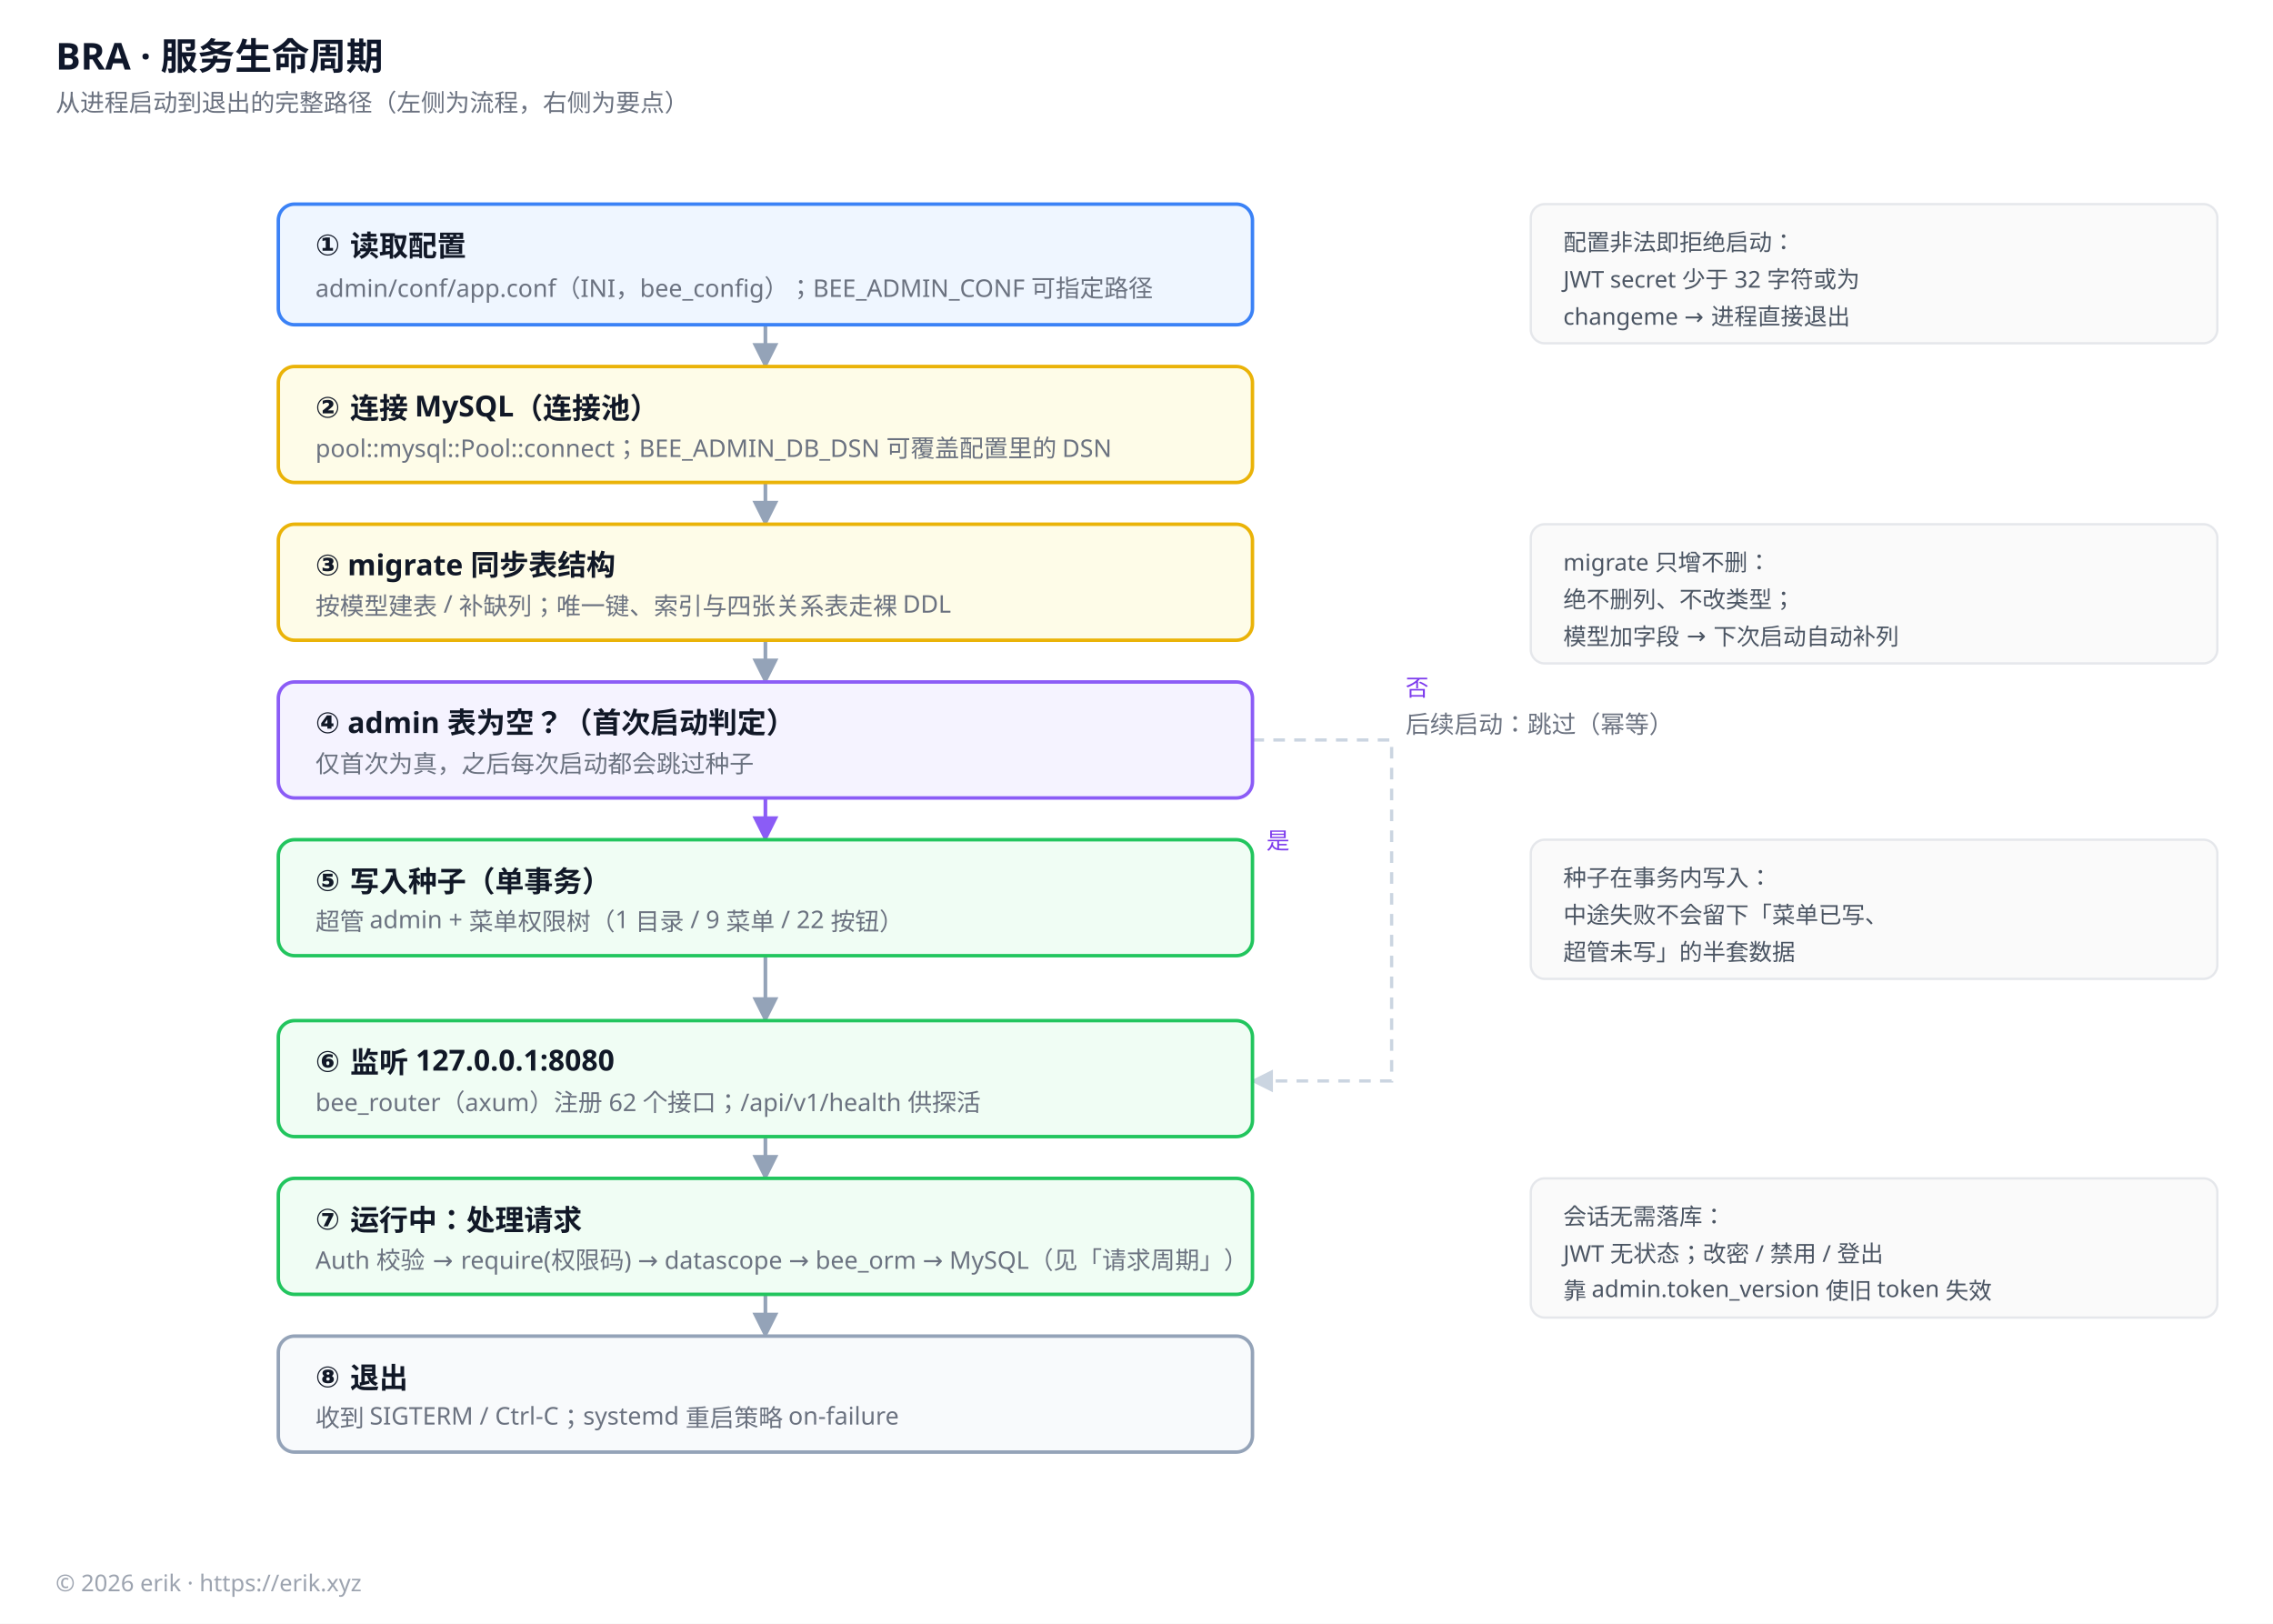
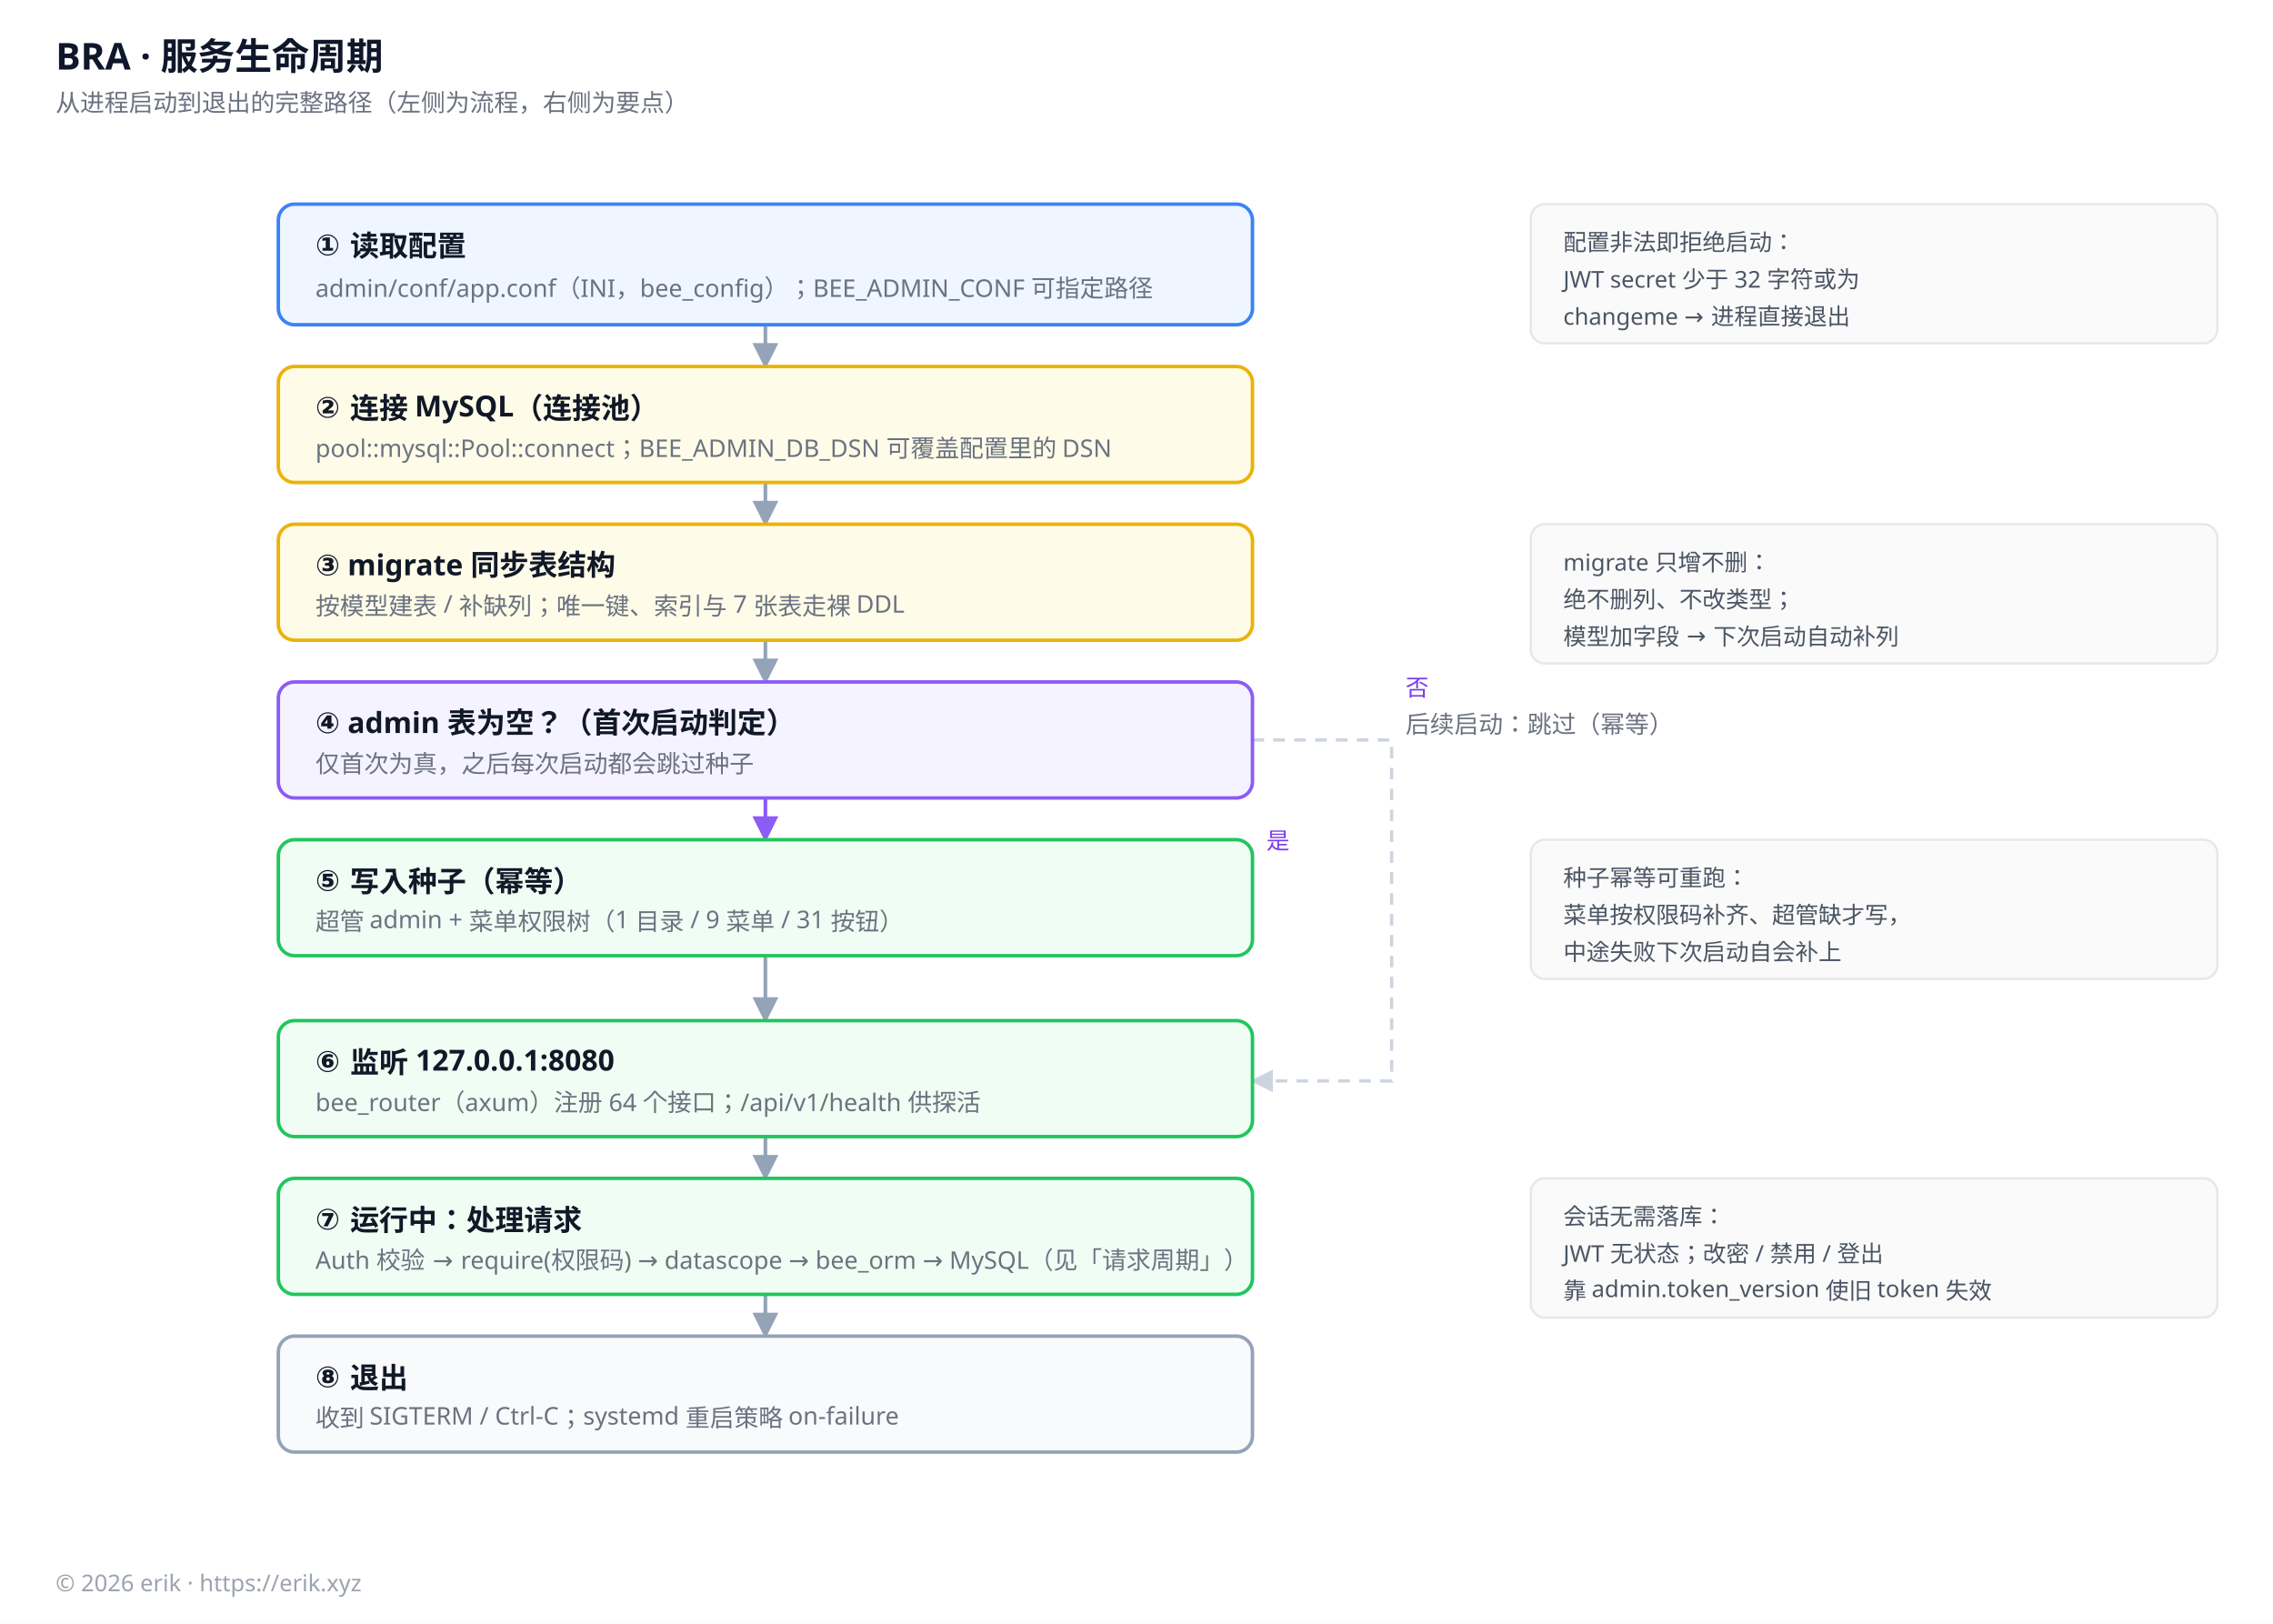
<svg xmlns="http://www.w3.org/2000/svg" viewBox="0 0 980 700" width="980" height="700" role="img" aria-label="BRA 服务生命周期图">
  <style>
    .bg { fill: #ffffff; }
    .box-start  { fill: #eff6ff; stroke: #3b82f6; stroke-width: 1.5; }
    .box-db     { fill: #fefce8; stroke: #eab308; stroke-width: 1.5; }
    .box-backend{ fill: #f0fdf4; stroke: #22c55e; stroke-width: 1.5; }
    .box-decision { fill: #f5f3ff; stroke: #8b5cf6; stroke-width: 1.5; }
    .box-end    { fill: #f8fafc; stroke: #94a3b8; stroke-width: 1.5; }
    .note       { fill: #fafafa; stroke: #e5e7eb; stroke-width: 1; }
    .t-name { font: 600 12.5px system-ui, "PingFang SC", "Microsoft YaHei", sans-serif; fill: #111827; }
    .t-sub  { font: 10.5px system-ui, "PingFang SC", "Microsoft YaHei", sans-serif; fill: #6b7280; }
    .t-note { font: 10px system-ui, "PingFang SC", "Microsoft YaHei", sans-serif; fill: #4b5563; }
    .t-edge { font: 10px system-ui, "PingFang SC", "Microsoft YaHei", sans-serif; fill: #7c3aed; }
    .t-title{ font: 700 16px system-ui, "PingFang SC", "Microsoft YaHei", sans-serif; fill: #0f172a; }
    .t-foot { font: 10px system-ui, "PingFang SC", "Microsoft YaHei", sans-serif; fill: #9ca3af; }
    .a  { stroke: #94a3b8; stroke-width: 1.6; fill: none; }
    .a-yes { stroke: #8b5cf6; stroke-width: 1.6; fill: none; }
    .a-no  { stroke: #cbd5e1; stroke-width: 1.4; fill: none; stroke-dasharray: 5 4; }
  </style>
  <defs>
    <marker id="a" viewBox="0 0 10 10" refX="9" refY="5" markerWidth="7" markerHeight="7" orient="auto-start-reverse">
      <path d="M0,0 L10,5 L0,10 z" fill="#94a3b8" />
    </marker>
    <marker id="ay" viewBox="0 0 10 10" refX="9" refY="5" markerWidth="7" markerHeight="7" orient="auto-start-reverse">
      <path d="M0,0 L10,5 L0,10 z" fill="#8b5cf6" />
    </marker>
    <marker id="an" viewBox="0 0 10 10" refX="9" refY="5" markerWidth="7" markerHeight="7" orient="auto-start-reverse">
      <path d="M0,0 L10,5 L0,10 z" fill="#cbd5e1" />
    </marker>
  </defs>
  <rect class="bg" x="0" y="0" width="980" height="700" />
  <text class="t-title" x="24" y="30">BRA · 服务生命周期</text>
  <text class="t-sub" x="24" y="48">从进程启动到退出的完整路径（左侧为流程，右侧为要点）</text>
  <path class="a" d="M330,140 L330,158" marker-end="url(#a)" />
  <path class="a" d="M330,208 L330,226" marker-end="url(#a)" />
  <path class="a" d="M330,276 L330,294" marker-end="url(#a)" />
  <path class="a-yes" d="M330,344 L330,362" marker-end="url(#ay)" />
  <path class="a" d="M330,412 L330,440" marker-end="url(#a)" />
  <path class="a" d="M330,490 L330,508" marker-end="url(#a)" />
  <path class="a" d="M330,558 L330,576" marker-end="url(#a)" />
  <path class="a-no" d="M540,319 L600,319 L600,466 L540,466" marker-end="url(#an)" />
  <text class="t-edge" x="606" y="300">否</text>
  <text class="t-sub" x="606" y="316">后续启动：跳过（幂等）</text>
  <text class="t-edge" x="546" y="366">是</text>
  <rect class="box-start" x="120" y="88" width="420" height="52" rx="7" />
  <text class="t-name" x="136" y="110">① 读取配置</text>
  <text class="t-sub" x="136" y="128">admin/conf/app.conf（INI，bee_config）；BEE_ADMIN_CONF 可指定路径</text>
  <rect class="box-db" x="120" y="158" width="420" height="50" rx="7" />
  <text class="t-name" x="136" y="180">② 连接 MySQL（连接池）</text>
  <text class="t-sub" x="136" y="197">pool::mysql::Pool::connect；BEE_ADMIN_DB_DSN 可覆盖配置里的 DSN</text>
  <rect class="box-db" x="120" y="226" width="420" height="50" rx="7" />
  <text class="t-name" x="136" y="248">③ migrate 同步表结构</text>
-   <text class="t-sub" x="136" y="265">按模型建表 / 补缺列；唯一键、索引与四张关系表走裸 DDL</text>
+   <text class="t-sub" x="136" y="265">按模型建表 / 补缺列；唯一键、索引与 7 张表走裸 DDL</text>
  <rect class="box-decision" x="120" y="294" width="420" height="50" rx="7" />
  <text class="t-name" x="136" y="316">④ admin 表为空？（首次启动判定）</text>
  <text class="t-sub" x="136" y="333">仅首次为真，之后每次启动都会跳过种子</text>
  <rect class="box-backend" x="120" y="362" width="420" height="50" rx="7" />
-   <text class="t-name" x="136" y="384">⑤ 写入种子（单事务）</text>
-   <text class="t-sub" x="136" y="401">超管 admin + 菜单权限树（1 目录 / 9 菜单 / 22 按钮）</text>
+   <text class="t-name" x="136" y="384">⑤ 写入种子（幂等）</text>
+   <text class="t-sub" x="136" y="401">超管 admin + 菜单权限树（1 目录 / 9 菜单 / 31 按钮）</text>
  <rect class="box-backend" x="120" y="440" width="420" height="50" rx="7" />
  <text class="t-name" x="136" y="462">⑥ 监听 127.0.0.1:8080</text>
-   <text class="t-sub" x="136" y="479">bee_router（axum）注册 62 个接口；/api/v1/health 供探活</text>
+   <text class="t-sub" x="136" y="479">bee_router（axum）注册 64 个接口；/api/v1/health 供探活</text>
  <rect class="box-backend" x="120" y="508" width="420" height="50" rx="7" />
  <text class="t-name" x="136" y="530">⑦ 运行中：处理请求</text>
  <text class="t-sub" x="136" y="547">Auth 校验 → require(权限码) → datascope → bee_orm → MySQL（见「请求周期」）</text>
  <rect class="box-end" x="120" y="576" width="420" height="50" rx="7" />
  <text class="t-name" x="136" y="598">⑧ 退出</text>
  <text class="t-sub" x="136" y="615">收到 SIGTERM / Ctrl-C；systemd 重启策略 on-failure</text>
  <rect class="note" x="660" y="88" width="296" height="60" rx="6" />
  <text class="t-note" x="674" y="108">配置非法即拒绝启动：</text>
  <text class="t-note" x="674" y="124">JWT secret 少于 32 字符或为</text>
  <text class="t-note" x="674" y="140">changeme → 进程直接退出</text>
  <rect class="note" x="660" y="226" width="296" height="60" rx="6" />
  <text class="t-note" x="674" y="246">migrate 只增不删：</text>
  <text class="t-note" x="674" y="262">绝不删列、不改类型；</text>
  <text class="t-note" x="674" y="278">模型加字段 → 下次启动自动补列</text>
  <rect class="note" x="660" y="362" width="296" height="60" rx="6" />
-   <text class="t-note" x="674" y="382">种子在事务内写入：</text>
-   <text class="t-note" x="674" y="398">中途失败不会留下「菜单已写、</text>
-   <text class="t-note" x="674" y="414">超管未写」的半套数据</text>
+   <text class="t-note" x="674" y="382">种子幂等可重跑：</text>
+   <text class="t-note" x="674" y="398">菜单按权限码补齐、超管缺才写，</text>
+   <text class="t-note" x="674" y="414">中途失败下次启动自会补上</text>
  <rect class="note" x="660" y="508" width="296" height="60" rx="6" />
  <text class="t-note" x="674" y="528">会话无需落库：</text>
  <text class="t-note" x="674" y="544">JWT 无状态；改密 / 禁用 / 登出</text>
  <text class="t-note" x="674" y="560">靠 admin.token_version 使旧 token 失效</text>
  <text class="t-foot" x="24" y="686">© 2026 erik · https://erik.xyz</text>
</svg>
